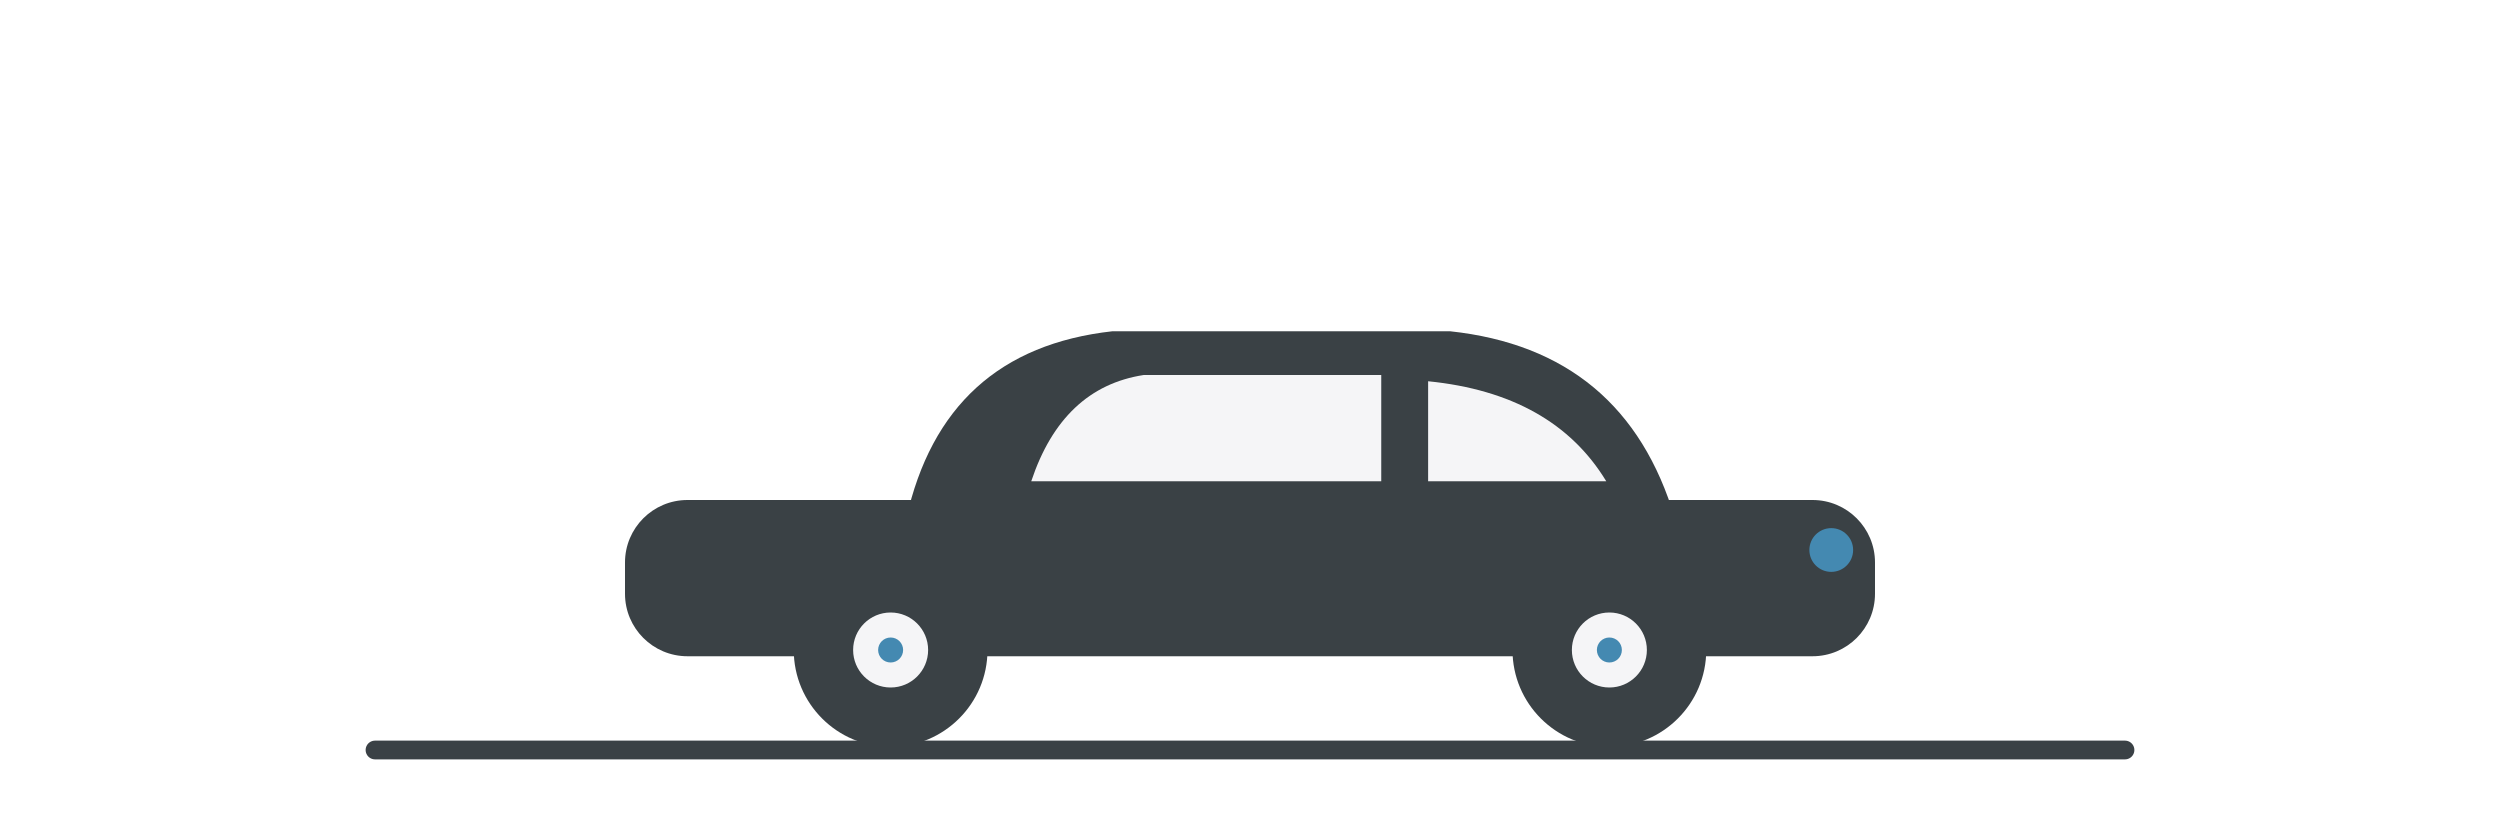
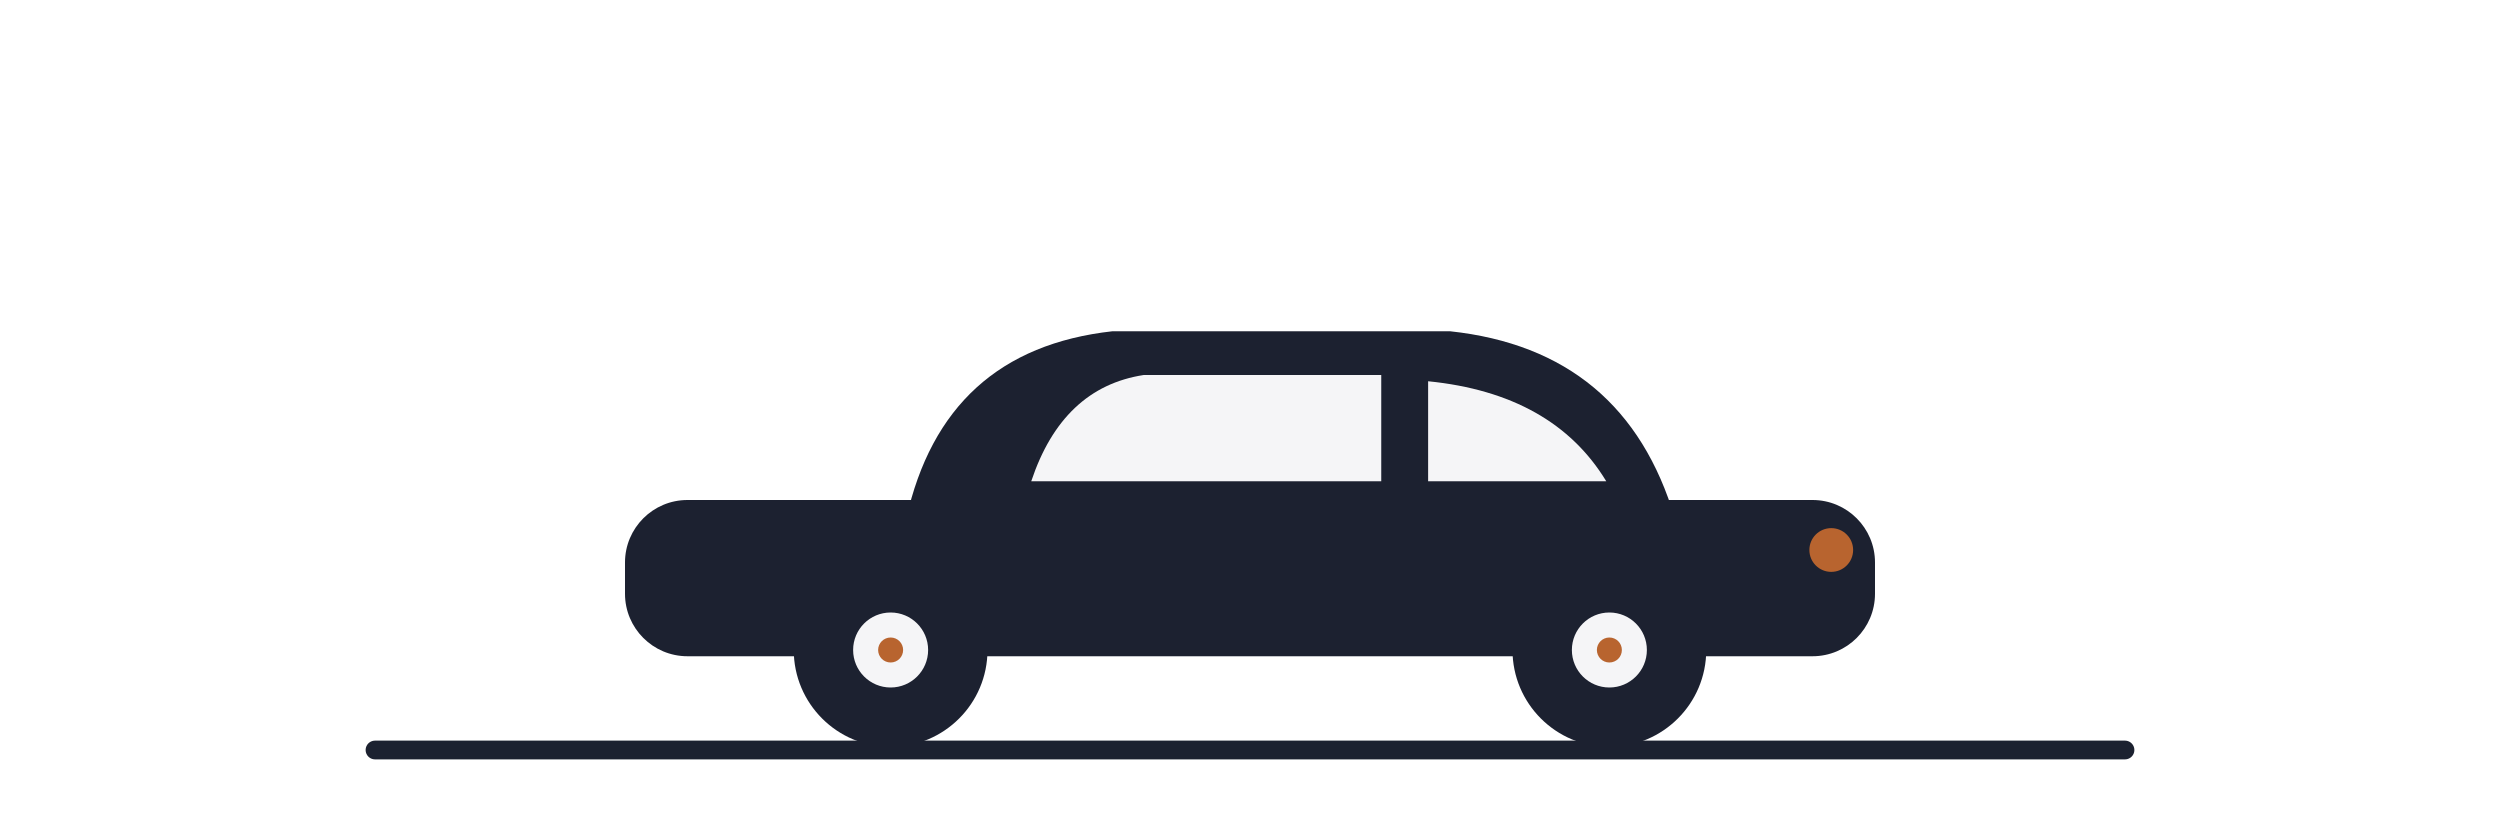
<svg xmlns="http://www.w3.org/2000/svg" viewBox="0 0 800 260">
  <g>
-     <path d="M290 166 Q302 112 356 106 L464 106 Q520 112 536 166 Z" fill="#3a4145" />
-     <rect x="200" y="160" width="400" height="50" rx="20" fill="#3a4145" />
+     <path d="M290 166 Q302 112 356 106 L464 106 Q520 112 536 166 Z" fill="#1c2130" />
+     <rect x="200" y="160" width="400" height="50" rx="20" fill="#1c2130" />
    <path d="M330 154 Q340 124 366 120 L442 120 L442 154 Z" fill="#f5f5f7" />
    <path d="M457 154 L457 122 Q497 126 514 154 Z" fill="#f5f5f7" />
-     <circle cx="285" cy="208" r="31" fill="#3a4145" />
+     <circle cx="285" cy="208" r="31" fill="#1c2130" />
    <circle cx="285" cy="208" r="12" fill="#f5f5f7" />
-     <circle cx="285" cy="208" r="4" fill="#4489b1" />
-     <circle cx="515" cy="208" r="31" fill="#3a4145" />
+     <circle cx="285" cy="208" r="4" fill="#b8642f" />
+     <circle cx="515" cy="208" r="31" fill="#1c2130" />
    <circle cx="515" cy="208" r="12" fill="#f5f5f7" />
-     <circle cx="515" cy="208" r="4" fill="#4489b1" />
-     <circle cx="586" cy="176" r="7" fill="#4489b1" />
-     <line x1="120" y1="240" x2="680" y2="240" stroke="#3a4145" stroke-width="6" stroke-linecap="round" />
+     <circle cx="515" cy="208" r="4" fill="#b8642f" />
+     <circle cx="586" cy="176" r="7" fill="#b8642f" />
+     <line x1="120" y1="240" x2="680" y2="240" stroke="#1c2130" stroke-width="6" stroke-linecap="round" />
  </g>
</svg>
